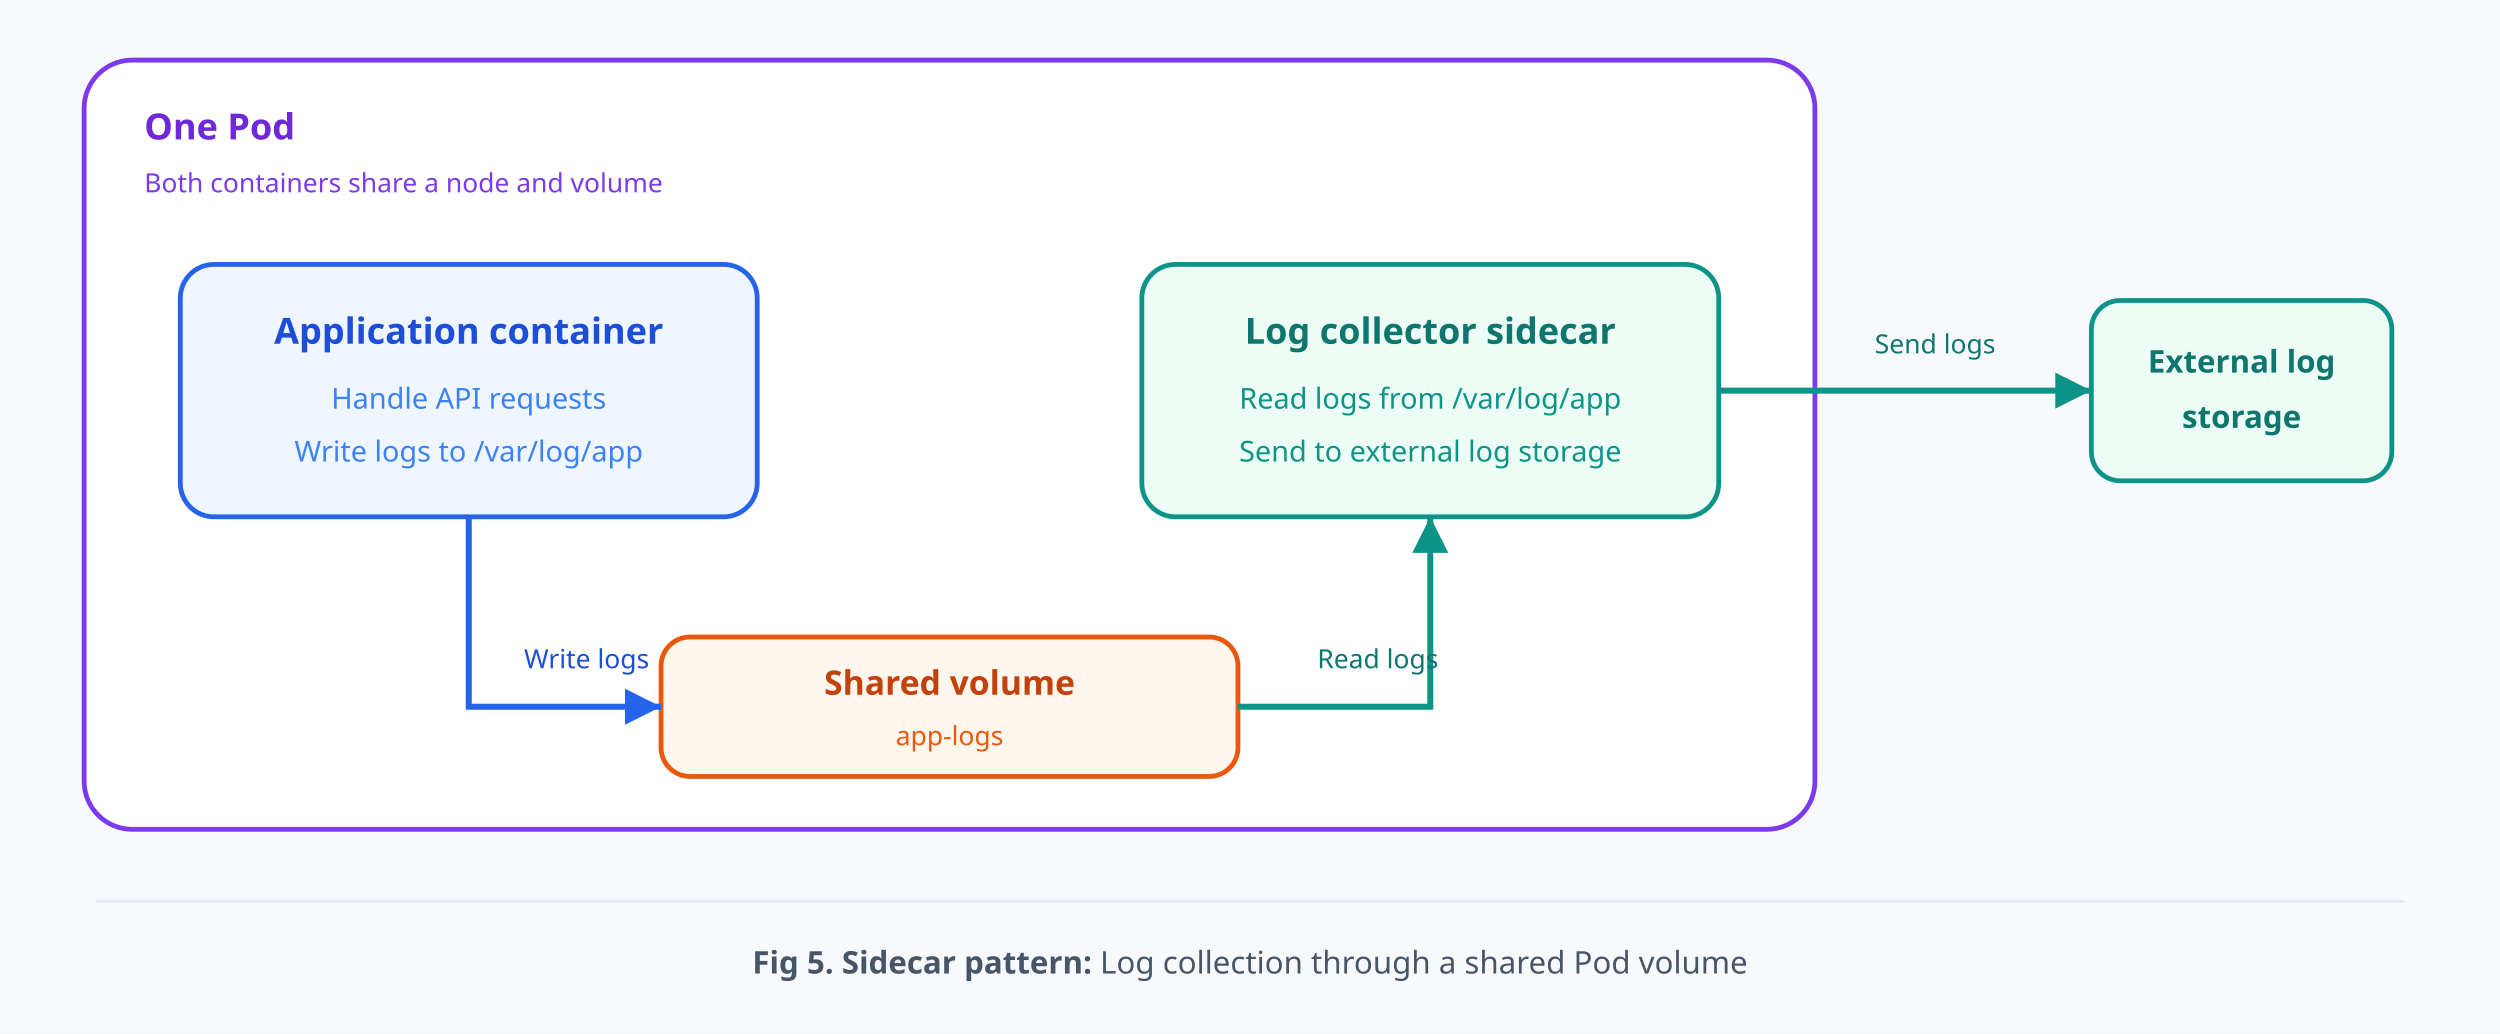
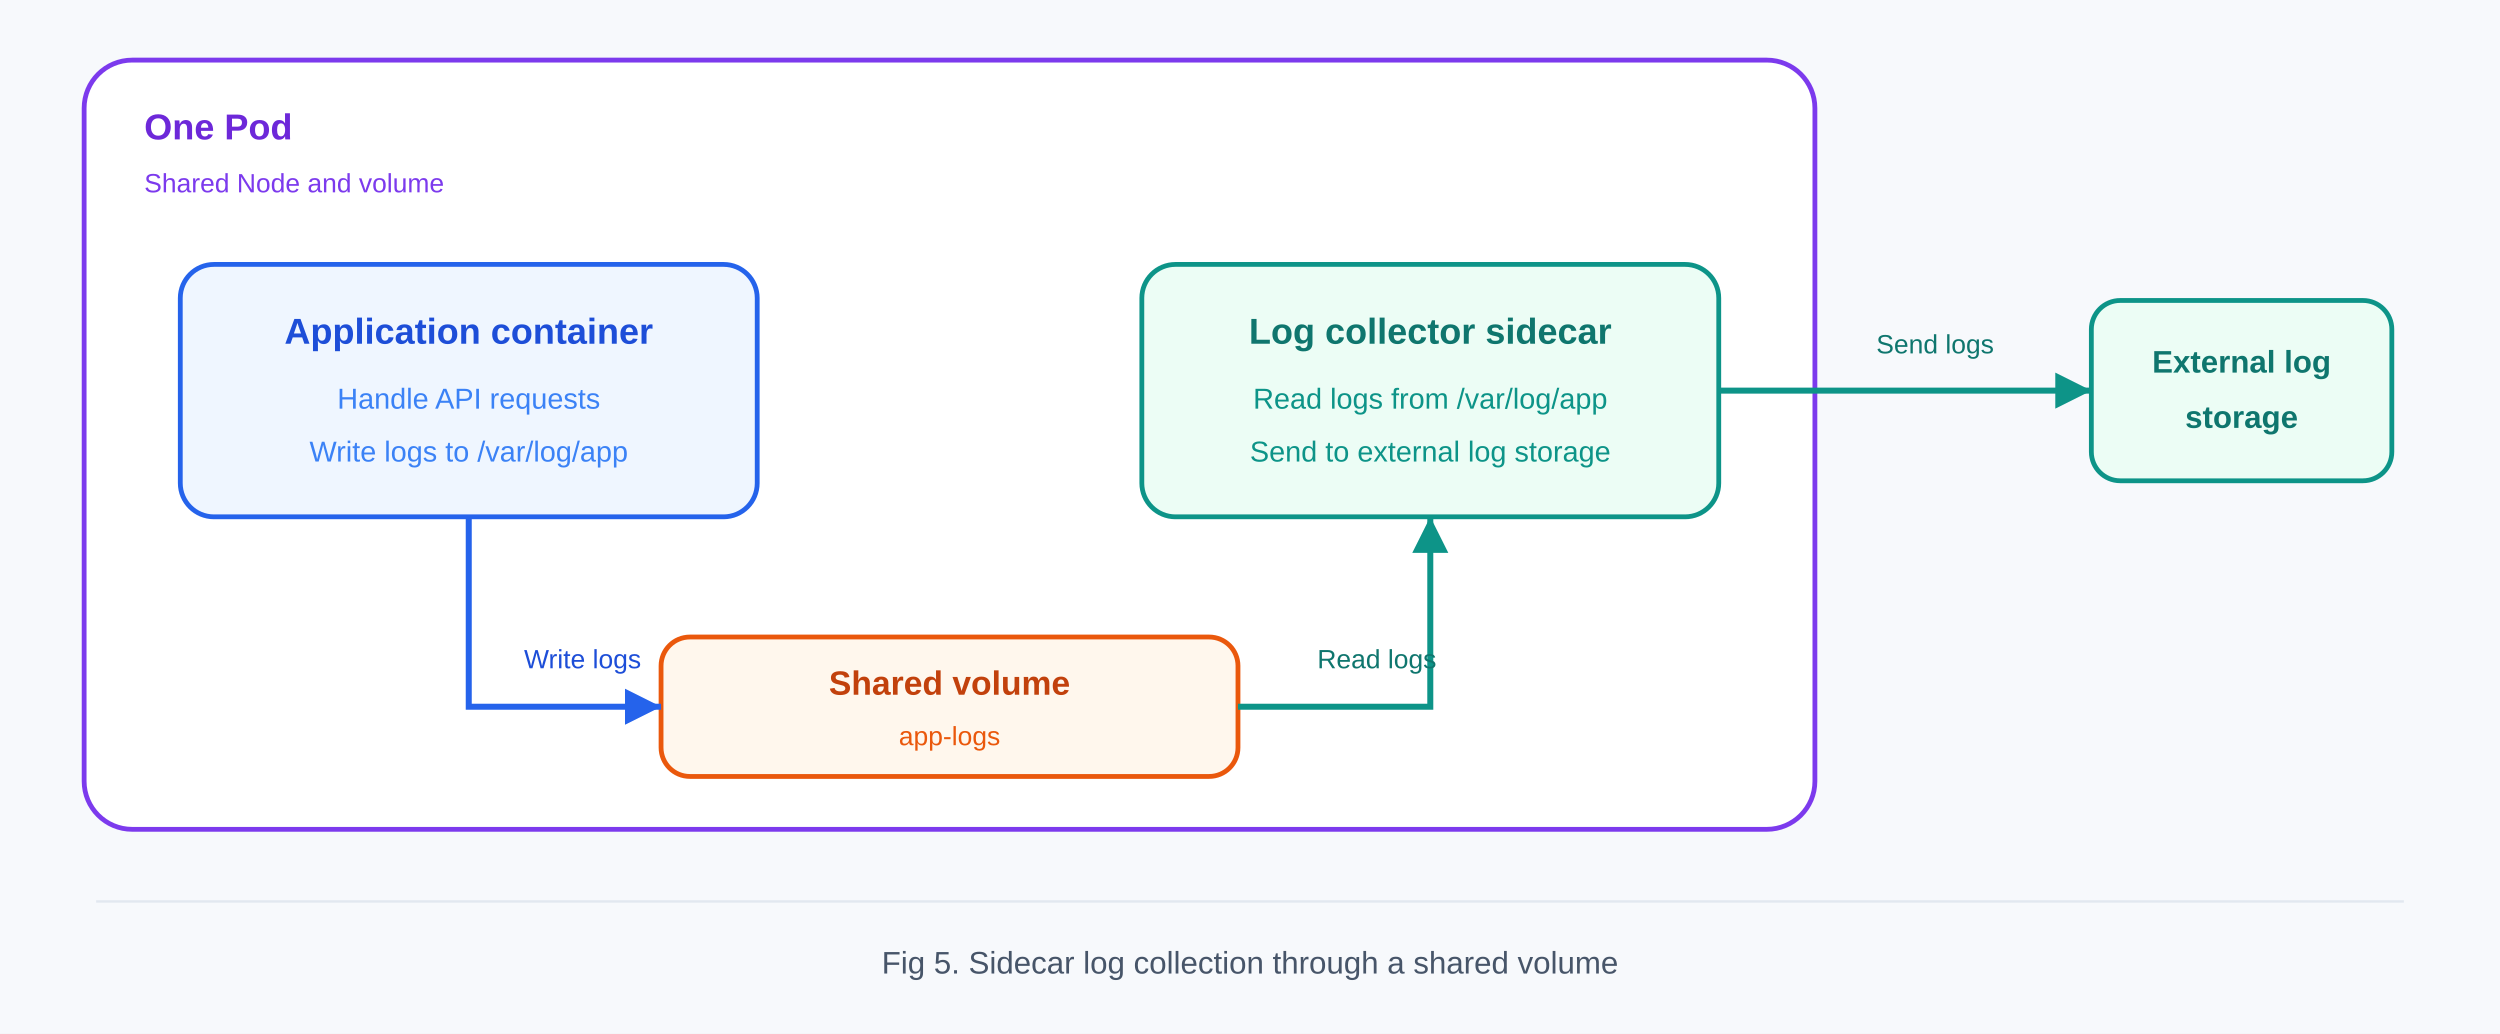
<svg xmlns="http://www.w3.org/2000/svg" width="1040" height="430" viewBox="0 0 1040 430">
  <rect width="1040" height="430" fill="#F7F9FC" />
  <defs>
    <marker id="blue" markerWidth="8" markerHeight="8" refX="6" refY="3" orient="auto">
      <path d="M0,0 L6,3 L0,6 Z" fill="#2563EB" />
    </marker>
    <marker id="green" markerWidth="8" markerHeight="8" refX="6" refY="3" orient="auto">
      <path d="M0,0 L6,3 L0,6 Z" fill="#0D9488" />
    </marker>
  </defs>
  <rect x="35" y="25" width="720" height="320" rx="20" fill="#FFFFFF" stroke="#7C3AED" stroke-width="2" />
-   <text x="60" y="58" font-family="Apple SD Gothic Neo, Noto Sans KR, sans-serif" font-size="15" fill="#6D28D9" font-weight="700">One Pod</text>
-   <text x="60" y="80" font-family="Apple SD Gothic Neo, Noto Sans KR, sans-serif" font-size="11" fill="#7C3AED">Both containers share a node and volume</text>
+   <text x="60" y="58" font-family="Apple SD Gothic Neo, Arial, sans-serif" font-size="15.0" fill="#6D28D9" font-weight="700">One Pod</text>
+   <text x="60" y="80" font-family="Apple SD Gothic Neo, Arial, sans-serif" font-size="11.0" fill="#7C3AED">Shared Node and volume</text>
  <rect x="75" y="110" width="240" height="105" rx="14" fill="#EFF6FF" stroke="#2563EB" stroke-width="2" />
-   <text x="195" y="143" text-anchor="middle" font-family="Apple SD Gothic Neo, Noto Sans KR, sans-serif" font-size="15" fill="#1D4ED8" font-weight="700">Application container</text>
-   <text x="195" y="170" text-anchor="middle" font-family="Apple SD Gothic Neo, Noto Sans KR, sans-serif" font-size="12" fill="#3B82F6">Handle API requests</text>
-   <text x="195" y="192" text-anchor="middle" font-family="Apple SD Gothic Neo, Noto Sans KR, sans-serif" font-size="12" fill="#3B82F6">Write logs to /var/log/app</text>
+   <text x="195" y="143" text-anchor="middle" font-family="Apple SD Gothic Neo, Arial, sans-serif" font-size="15.0" fill="#1D4ED8" font-weight="700">Application container</text>
+   <text x="195" y="170" text-anchor="middle" font-family="Apple SD Gothic Neo, Arial, sans-serif" font-size="12.0" fill="#3B82F6">Handle API requests</text>
+   <text x="195" y="192" text-anchor="middle" font-family="Apple SD Gothic Neo, Arial, sans-serif" font-size="12.0" fill="#3B82F6">Write logs to /var/log/app</text>
  <rect x="475" y="110" width="240" height="105" rx="14" fill="#ECFDF5" stroke="#0D9488" stroke-width="2" />
-   <text x="595" y="143" text-anchor="middle" font-family="Apple SD Gothic Neo, Noto Sans KR, sans-serif" font-size="15" fill="#0F766E" font-weight="700">Log collector sidecar</text>
-   <text x="595" y="170" text-anchor="middle" font-family="Apple SD Gothic Neo, Noto Sans KR, sans-serif" font-size="12" fill="#0D9488">Read logs from /var/log/app</text>
-   <text x="595" y="192" text-anchor="middle" font-family="Apple SD Gothic Neo, Noto Sans KR, sans-serif" font-size="12" fill="#0D9488">Send to external log storage</text>
+   <text x="595" y="143" text-anchor="middle" font-family="Apple SD Gothic Neo, Arial, sans-serif" font-size="15.0" fill="#0F766E" font-weight="700">Log collector sidecar</text>
+   <text x="595" y="170" text-anchor="middle" font-family="Apple SD Gothic Neo, Arial, sans-serif" font-size="12.0" fill="#0D9488">Read logs from /var/log/app</text>
+   <text x="595" y="192" text-anchor="middle" font-family="Apple SD Gothic Neo, Arial, sans-serif" font-size="12.0" fill="#0D9488">Send to external log storage</text>
  <rect x="275" y="265" width="240" height="58" rx="12" fill="#FFF7ED" stroke="#EA580C" stroke-width="2" />
-   <text x="395" y="289" text-anchor="middle" font-family="Apple SD Gothic Neo, Noto Sans KR, sans-serif" font-size="14" fill="#C2410C" font-weight="700">Shared volume</text>
-   <text x="395" y="310" text-anchor="middle" font-family="Apple SD Gothic Neo, Noto Sans KR, sans-serif" font-size="11" fill="#EA580C">app-logs</text>
+   <text x="395" y="289" text-anchor="middle" font-family="Apple SD Gothic Neo, Arial, sans-serif" font-size="14.0" fill="#C2410C" font-weight="700">Shared volume</text>
+   <text x="395" y="310" text-anchor="middle" font-family="Apple SD Gothic Neo, Arial, sans-serif" font-size="11.0" fill="#EA580C">app-logs</text>
  <path d="M195 215 V294 H275" fill="none" stroke="#2563EB" stroke-width="2.5" marker-end="url(#blue)" />
-   <text x="218" y="278" font-family="Apple SD Gothic Neo, Noto Sans KR, sans-serif" font-size="11" fill="#1D4ED8">Write logs</text>
+   <text x="218" y="278" font-family="Apple SD Gothic Neo, Arial, sans-serif" font-size="11.0" fill="#1D4ED8">Write logs</text>
  <path d="M515 294 H595 V215" fill="none" stroke="#0D9488" stroke-width="2.5" marker-end="url(#green)" />
-   <text x="548" y="278" font-family="Apple SD Gothic Neo, Noto Sans KR, sans-serif" font-size="11" fill="#0F766E">Read logs</text>
+   <text x="548" y="278" font-family="Apple SD Gothic Neo, Arial, sans-serif" font-size="11.0" fill="#0F766E">Read logs</text>
  <rect x="870" y="125" width="125" height="75" rx="12" fill="#ECFDF5" stroke="#0D9488" stroke-width="2" />
-   <text x="932.5" y="155" text-anchor="middle" font-family="Apple SD Gothic Neo, Noto Sans KR, sans-serif" font-size="13" fill="#0F766E" font-weight="700">External log</text>
-   <text x="932.5" y="178" text-anchor="middle" font-family="Apple SD Gothic Neo, Noto Sans KR, sans-serif" font-size="13" fill="#0F766E" font-weight="700">storage</text>
+   <text x="932.5" y="155" text-anchor="middle" font-family="Apple SD Gothic Neo, Arial, sans-serif" font-size="13.0" fill="#0F766E" font-weight="700">External log</text>
+   <text x="932.5" y="178" text-anchor="middle" font-family="Apple SD Gothic Neo, Arial, sans-serif" font-size="13.0" fill="#0F766E" font-weight="700">storage</text>
  <path d="M715 162.5 H870" fill="none" stroke="#0D9488" stroke-width="2.5" marker-end="url(#green)" />
-   <text x="805" y="147" text-anchor="middle" font-family="Apple SD Gothic Neo, Noto Sans KR, sans-serif" font-size="11" fill="#0F766E">Send logs</text>
+   <text x="805" y="147" text-anchor="middle" font-family="Apple SD Gothic Neo, Arial, sans-serif" font-size="11.0" fill="#0F766E">Send logs</text>
  <line x1="40" y1="375" x2="1000" y2="375" stroke="#E2E8F0" />
-   <text x="520" y="405" text-anchor="middle" font-family="Apple SD Gothic Neo, Noto Sans KR, sans-serif" font-size="13" fill="#475569">
-     <tspan font-weight="600">Fig 5. Sidecar pattern:</tspan>
-     <tspan> Log collection through a shared Pod volume</tspan>
-   </text>
+   <text x="520" y="405" text-anchor="middle" font-family="Apple SD Gothic Neo, Arial, sans-serif" font-size="13.0" fill="#475569">Fig 5. Sidecar log collection through a shared volume</text>
</svg>
